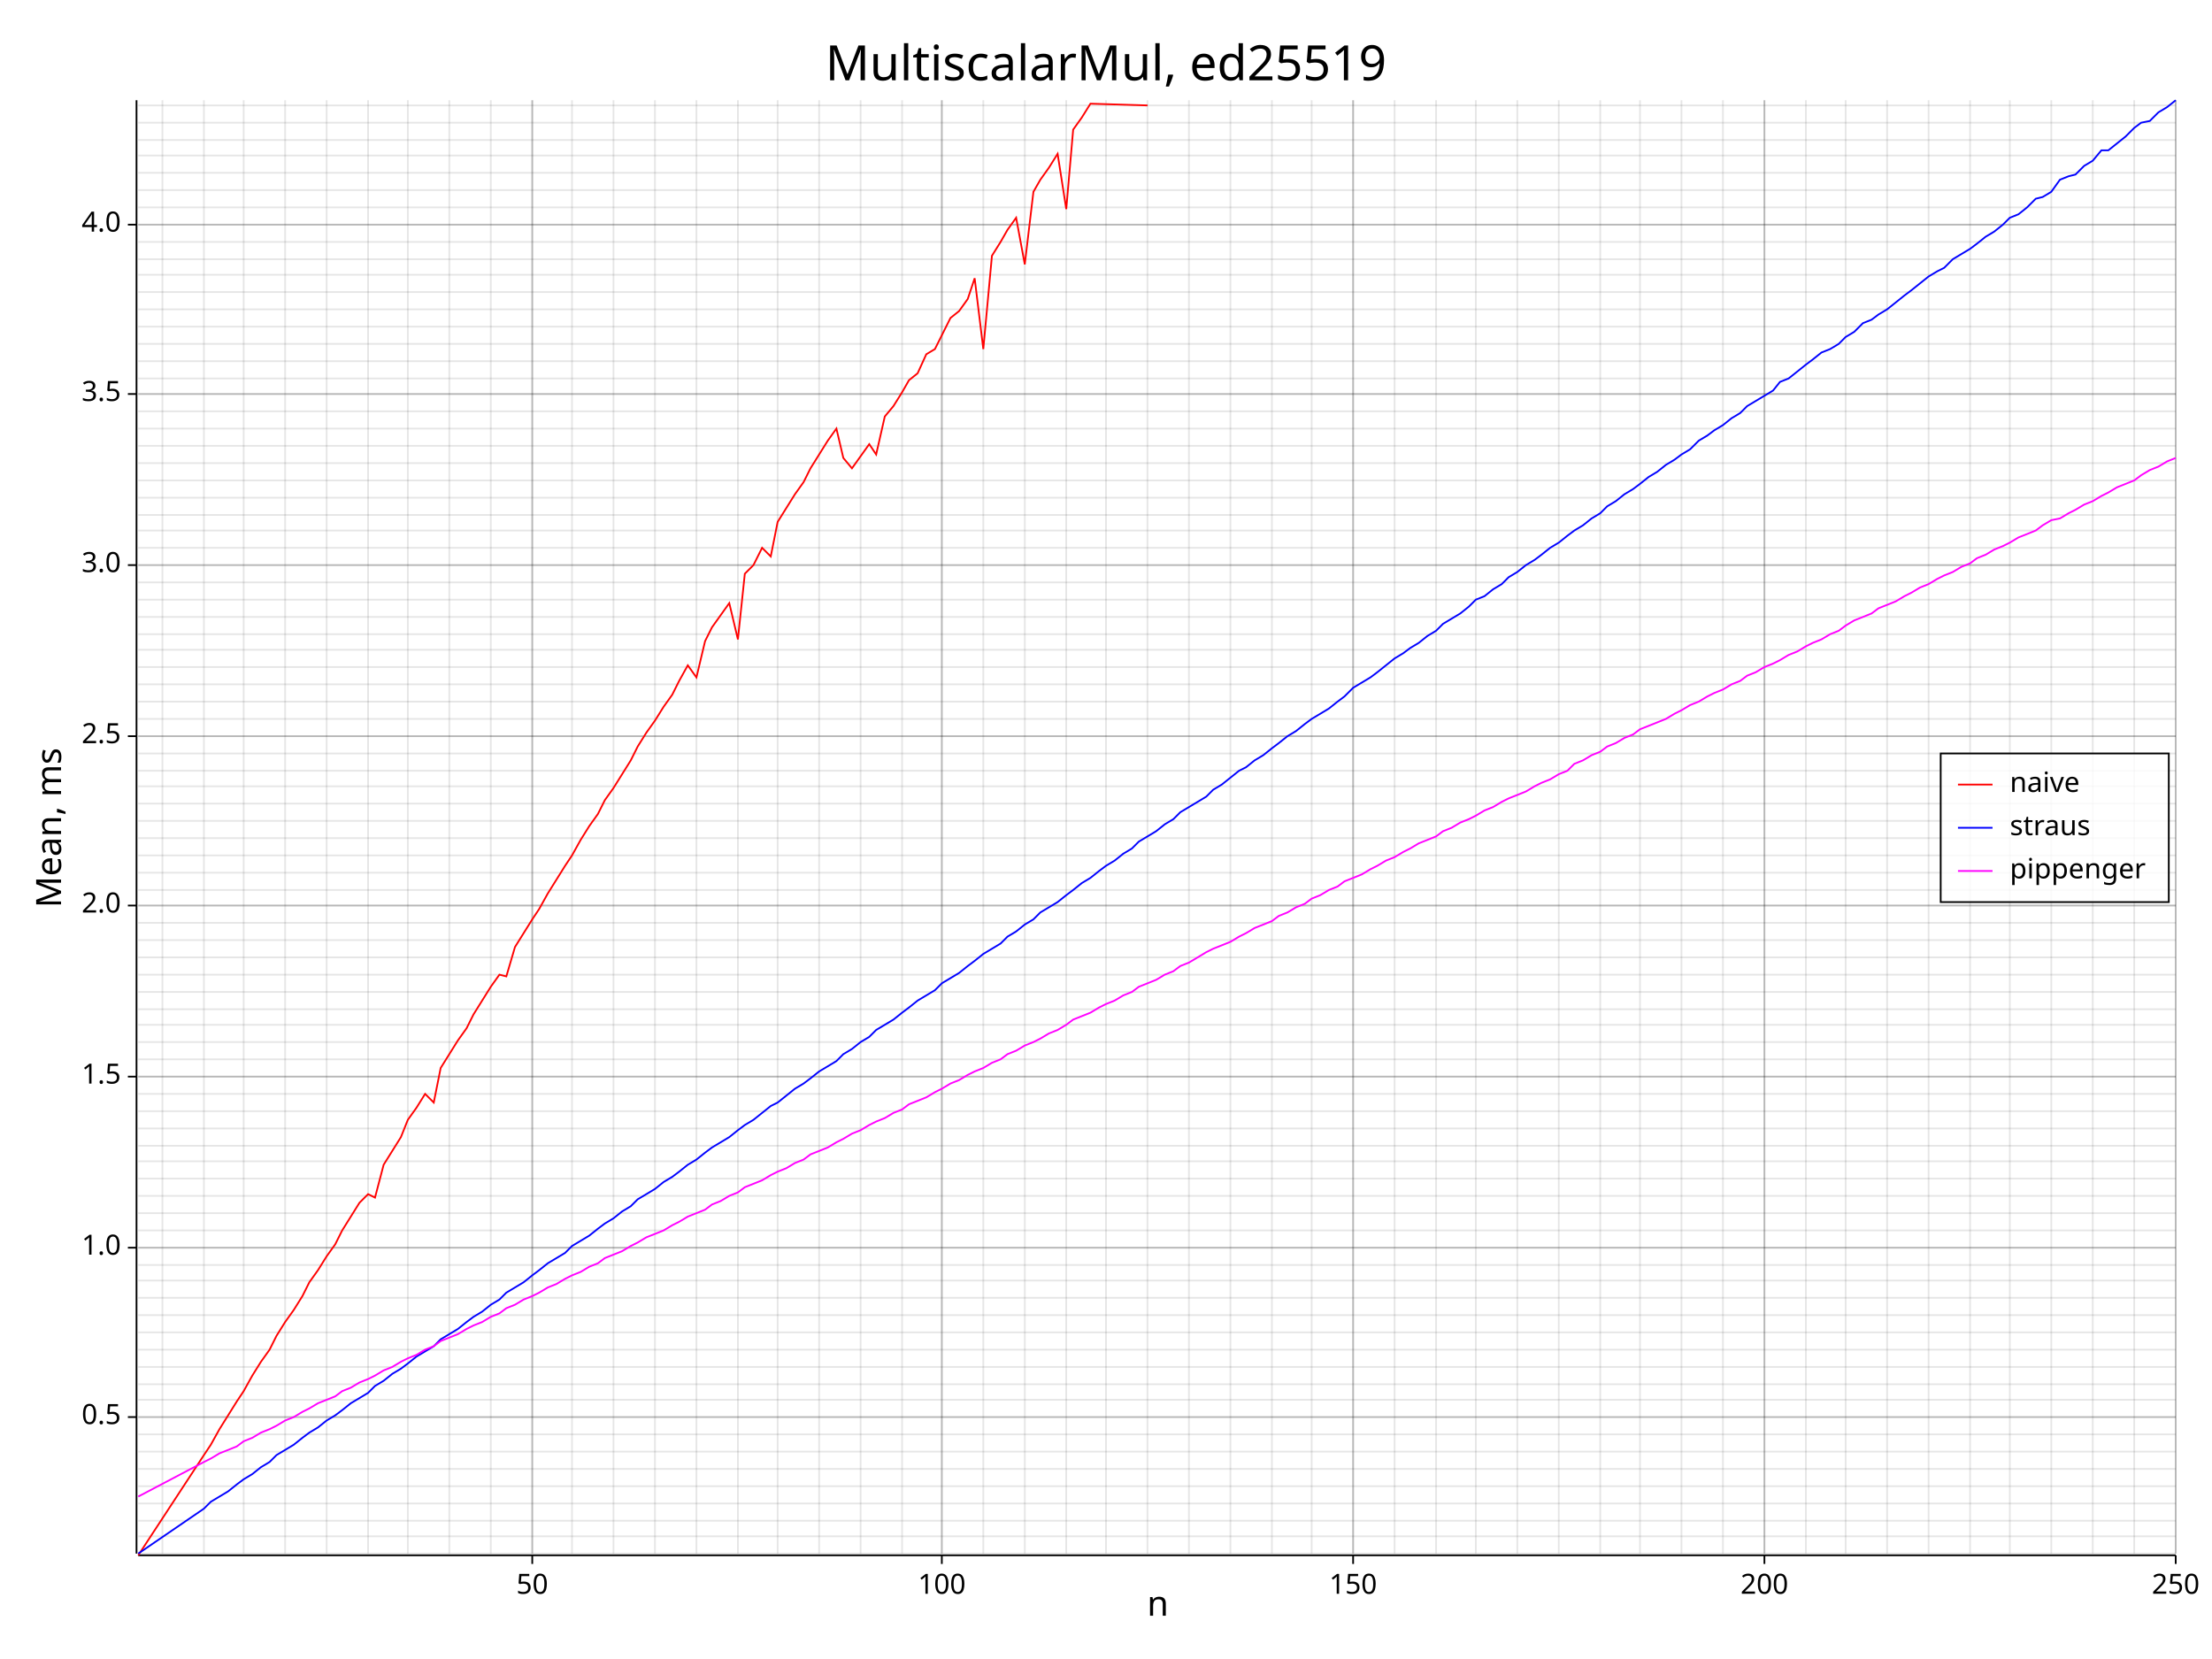
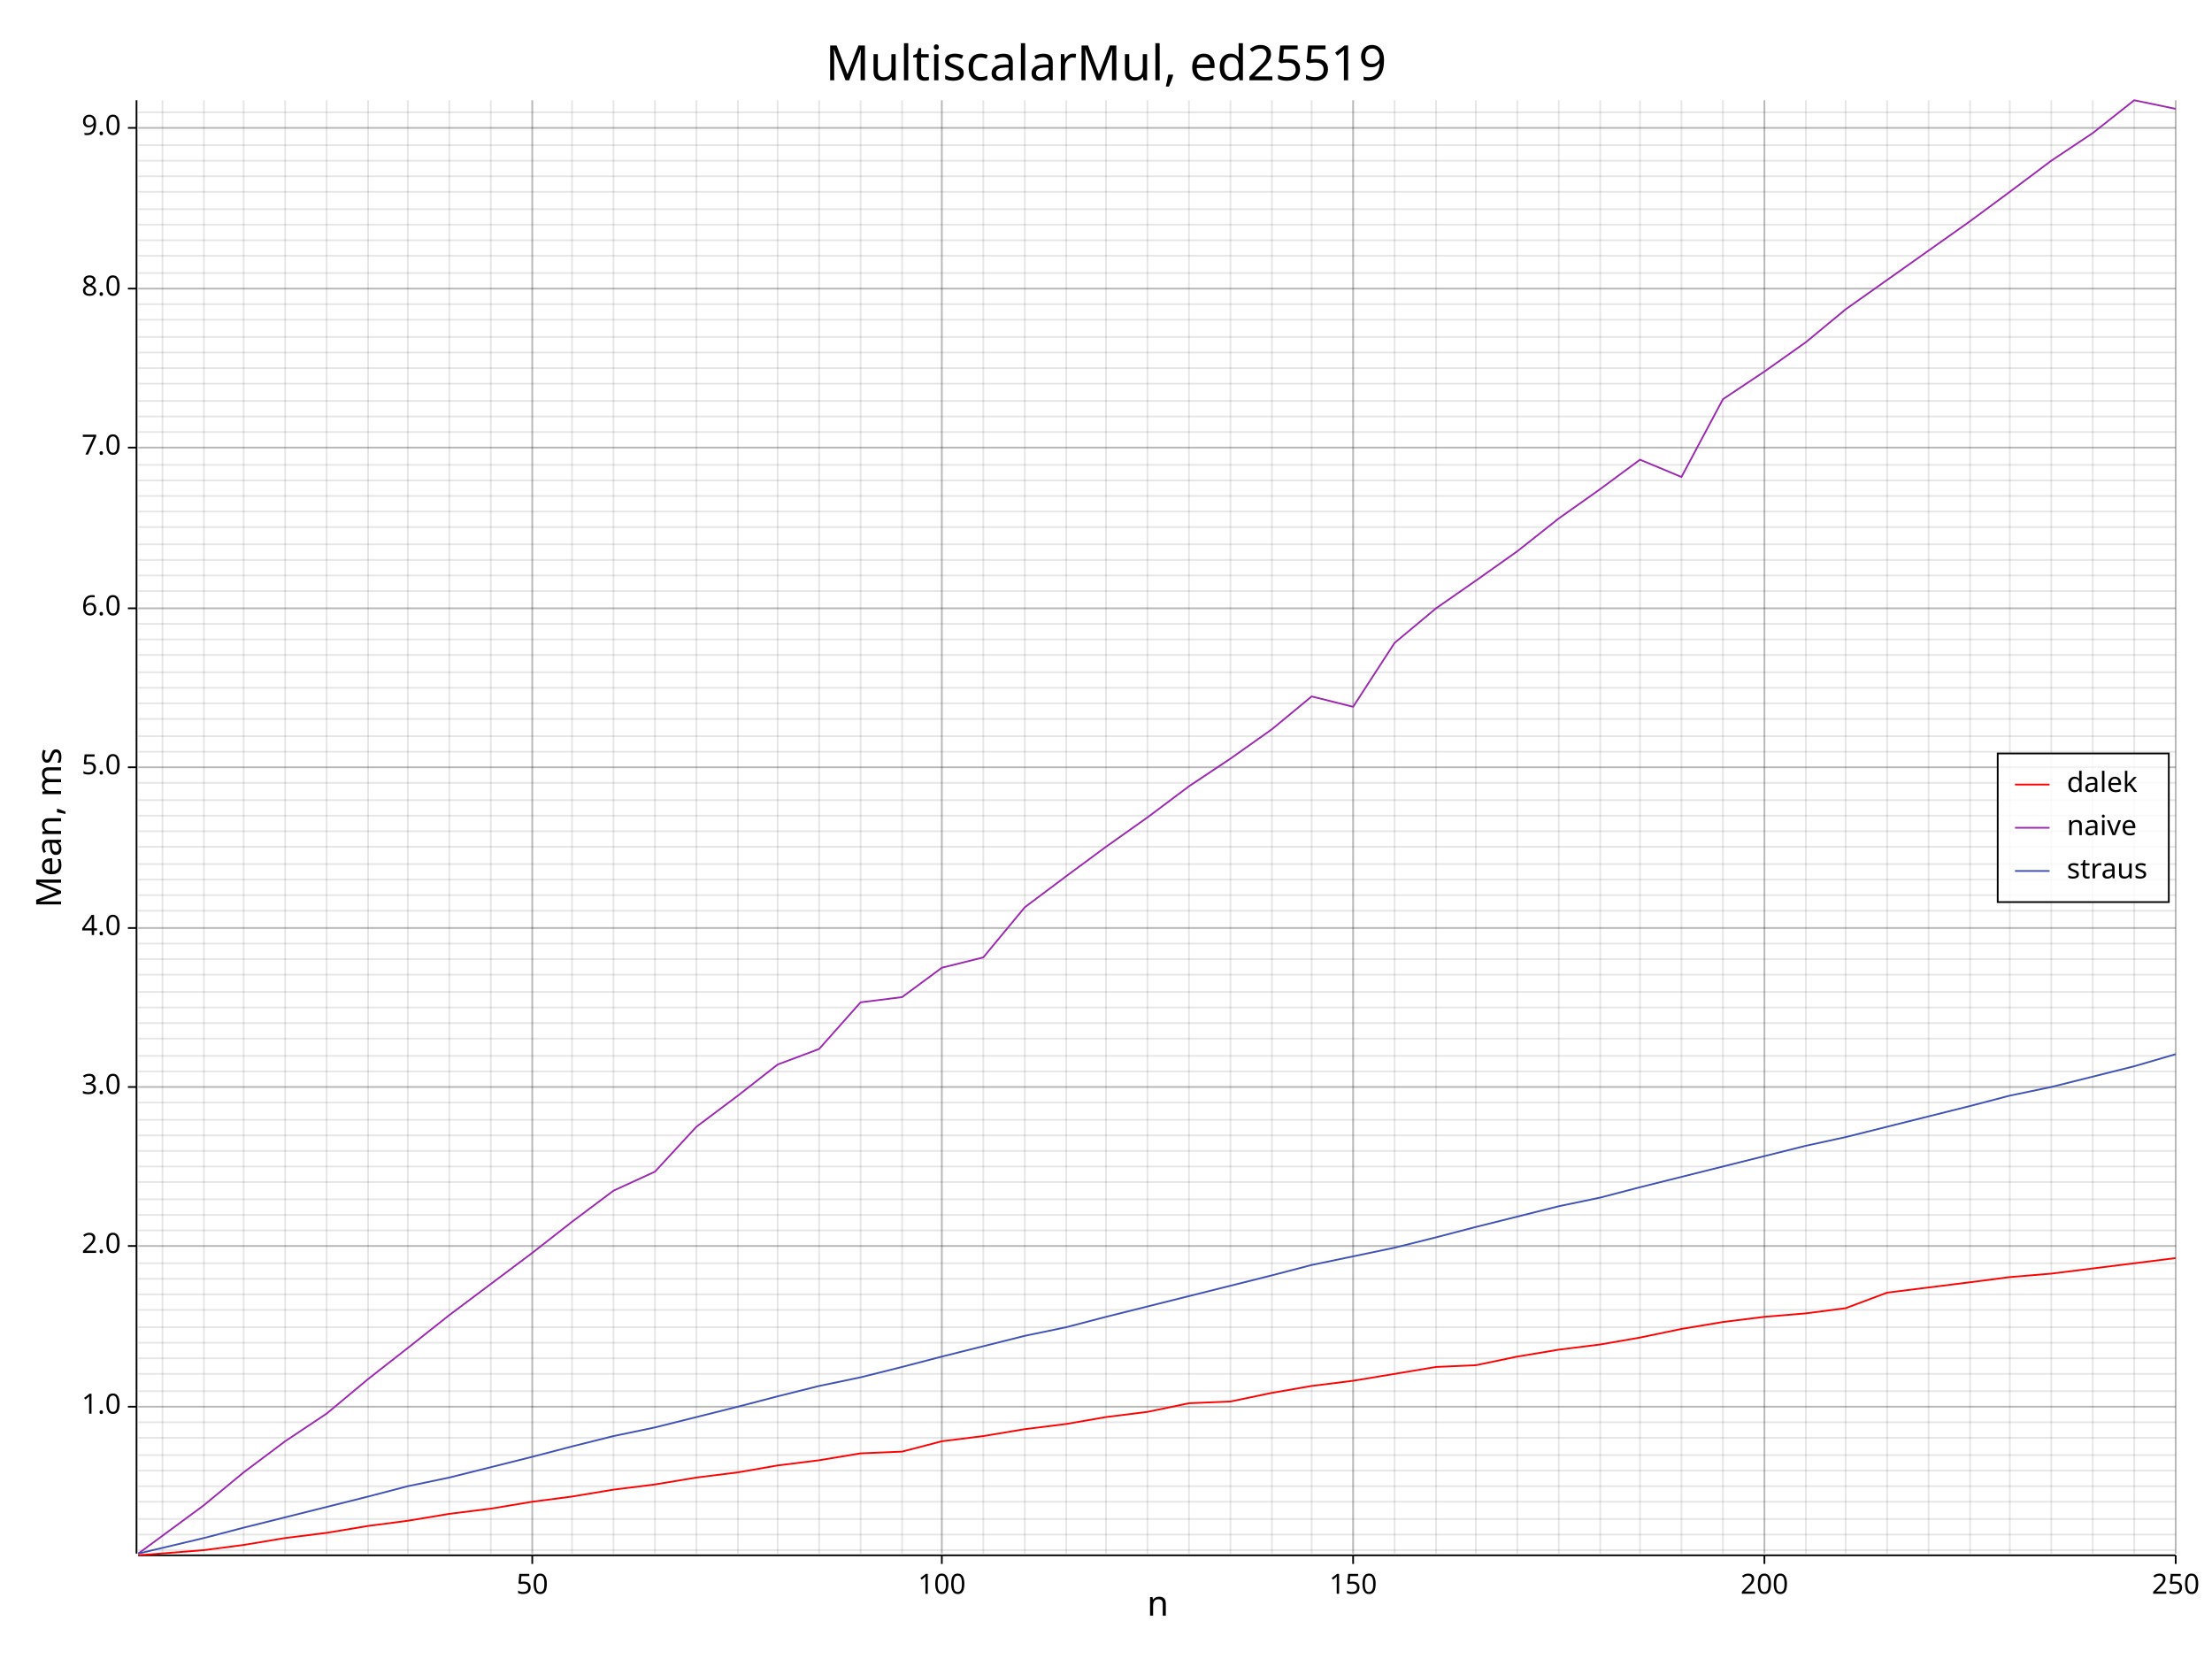
<svg xmlns="http://www.w3.org/2000/svg" viewBox="0 0 1280 960">
  <rect x="0" y="0" width="1280" height="960" opacity="1" fill="#FFFFFF" stroke="none" />
  <text x="640" y="25" dy="0.76em" text-anchor="middle" font-family="sans-serif" font-size="28.226" opacity="1" fill="#000000">
MultiscalarMul, ed25519
</text>
  <line opacity="0.1" stroke="#000000" stroke-width="1" x1="94" y1="899" x2="94" y2="58" />
  <line opacity="0.1" stroke="#000000" stroke-width="1" x1="118" y1="899" x2="118" y2="58" />
  <line opacity="0.1" stroke="#000000" stroke-width="1" x1="141" y1="899" x2="141" y2="58" />
  <line opacity="0.1" stroke="#000000" stroke-width="1" x1="165" y1="899" x2="165" y2="58" />
  <line opacity="0.1" stroke="#000000" stroke-width="1" x1="189" y1="899" x2="189" y2="58" />
  <line opacity="0.1" stroke="#000000" stroke-width="1" x1="213" y1="899" x2="213" y2="58" />
  <line opacity="0.1" stroke="#000000" stroke-width="1" x1="236" y1="899" x2="236" y2="58" />
  <line opacity="0.1" stroke="#000000" stroke-width="1" x1="260" y1="899" x2="260" y2="58" />
  <line opacity="0.1" stroke="#000000" stroke-width="1" x1="284" y1="899" x2="284" y2="58" />
  <line opacity="0.1" stroke="#000000" stroke-width="1" x1="308" y1="899" x2="308" y2="58" />
  <line opacity="0.1" stroke="#000000" stroke-width="1" x1="331" y1="899" x2="331" y2="58" />
  <line opacity="0.1" stroke="#000000" stroke-width="1" x1="355" y1="899" x2="355" y2="58" />
  <line opacity="0.1" stroke="#000000" stroke-width="1" x1="379" y1="899" x2="379" y2="58" />
  <line opacity="0.1" stroke="#000000" stroke-width="1" x1="403" y1="899" x2="403" y2="58" />
  <line opacity="0.1" stroke="#000000" stroke-width="1" x1="427" y1="899" x2="427" y2="58" />
  <line opacity="0.1" stroke="#000000" stroke-width="1" x1="450" y1="899" x2="450" y2="58" />
  <line opacity="0.1" stroke="#000000" stroke-width="1" x1="474" y1="899" x2="474" y2="58" />
  <line opacity="0.1" stroke="#000000" stroke-width="1" x1="498" y1="899" x2="498" y2="58" />
  <line opacity="0.1" stroke="#000000" stroke-width="1" x1="522" y1="899" x2="522" y2="58" />
  <line opacity="0.1" stroke="#000000" stroke-width="1" x1="545" y1="899" x2="545" y2="58" />
  <line opacity="0.1" stroke="#000000" stroke-width="1" x1="569" y1="899" x2="569" y2="58" />
  <line opacity="0.1" stroke="#000000" stroke-width="1" x1="593" y1="899" x2="593" y2="58" />
  <line opacity="0.1" stroke="#000000" stroke-width="1" x1="617" y1="899" x2="617" y2="58" />
  <line opacity="0.1" stroke="#000000" stroke-width="1" x1="640" y1="899" x2="640" y2="58" />
  <line opacity="0.1" stroke="#000000" stroke-width="1" x1="664" y1="899" x2="664" y2="58" />
  <line opacity="0.1" stroke="#000000" stroke-width="1" x1="688" y1="899" x2="688" y2="58" />
  <line opacity="0.1" stroke="#000000" stroke-width="1" x1="712" y1="899" x2="712" y2="58" />
  <line opacity="0.1" stroke="#000000" stroke-width="1" x1="736" y1="899" x2="736" y2="58" />
  <line opacity="0.1" stroke="#000000" stroke-width="1" x1="759" y1="899" x2="759" y2="58" />
  <line opacity="0.1" stroke="#000000" stroke-width="1" x1="783" y1="899" x2="783" y2="58" />
  <line opacity="0.1" stroke="#000000" stroke-width="1" x1="807" y1="899" x2="807" y2="58" />
  <line opacity="0.1" stroke="#000000" stroke-width="1" x1="831" y1="899" x2="831" y2="58" />
  <line opacity="0.1" stroke="#000000" stroke-width="1" x1="854" y1="899" x2="854" y2="58" />
  <line opacity="0.1" stroke="#000000" stroke-width="1" x1="878" y1="899" x2="878" y2="58" />
  <line opacity="0.1" stroke="#000000" stroke-width="1" x1="902" y1="899" x2="902" y2="58" />
  <line opacity="0.1" stroke="#000000" stroke-width="1" x1="926" y1="899" x2="926" y2="58" />
  <line opacity="0.1" stroke="#000000" stroke-width="1" x1="949" y1="899" x2="949" y2="58" />
  <line opacity="0.1" stroke="#000000" stroke-width="1" x1="973" y1="899" x2="973" y2="58" />
  <line opacity="0.1" stroke="#000000" stroke-width="1" x1="997" y1="899" x2="997" y2="58" />
  <line opacity="0.1" stroke="#000000" stroke-width="1" x1="1021" y1="899" x2="1021" y2="58" />
  <line opacity="0.1" stroke="#000000" stroke-width="1" x1="1045" y1="899" x2="1045" y2="58" />
  <line opacity="0.1" stroke="#000000" stroke-width="1" x1="1068" y1="899" x2="1068" y2="58" />
  <line opacity="0.1" stroke="#000000" stroke-width="1" x1="1092" y1="899" x2="1092" y2="58" />
  <line opacity="0.1" stroke="#000000" stroke-width="1" x1="1116" y1="899" x2="1116" y2="58" />
  <line opacity="0.1" stroke="#000000" stroke-width="1" x1="1140" y1="899" x2="1140" y2="58" />
  <line opacity="0.1" stroke="#000000" stroke-width="1" x1="1163" y1="899" x2="1163" y2="58" />
  <line opacity="0.1" stroke="#000000" stroke-width="1" x1="1187" y1="899" x2="1187" y2="58" />
  <line opacity="0.1" stroke="#000000" stroke-width="1" x1="1211" y1="899" x2="1211" y2="58" />
  <line opacity="0.1" stroke="#000000" stroke-width="1" x1="1235" y1="899" x2="1235" y2="58" />
  <line opacity="0.1" stroke="#000000" stroke-width="1" x1="1259" y1="899" x2="1259" y2="58" />
-   <line opacity="0.1" stroke="#000000" stroke-width="1" x1="80" y1="899" x2="1259" y2="899" />
-   <line opacity="0.1" stroke="#000000" stroke-width="1" x1="80" y1="889" x2="1259" y2="889" />
-   <line opacity="0.1" stroke="#000000" stroke-width="1" x1="80" y1="880" x2="1259" y2="880" />
-   <line opacity="0.1" stroke="#000000" stroke-width="1" x1="80" y1="870" x2="1259" y2="870" />
+   <line opacity="0.1" stroke="#000000" stroke-width="1" x1="80" y1="897" x2="1259" y2="897" />
+   <line opacity="0.1" stroke="#000000" stroke-width="1" x1="80" y1="888" x2="1259" y2="888" />
+   <line opacity="0.1" stroke="#000000" stroke-width="1" x1="80" y1="879" x2="1259" y2="879" />
+   <line opacity="0.1" stroke="#000000" stroke-width="1" x1="80" y1="869" x2="1259" y2="869" />
  <line opacity="0.1" stroke="#000000" stroke-width="1" x1="80" y1="860" x2="1259" y2="860" />
-   <line opacity="0.1" stroke="#000000" stroke-width="1" x1="80" y1="850" x2="1259" y2="850" />
-   <line opacity="0.1" stroke="#000000" stroke-width="1" x1="80" y1="840" x2="1259" y2="840" />
-   <line opacity="0.1" stroke="#000000" stroke-width="1" x1="80" y1="830" x2="1259" y2="830" />
-   <line opacity="0.1" stroke="#000000" stroke-width="1" x1="80" y1="820" x2="1259" y2="820" />
-   <line opacity="0.1" stroke="#000000" stroke-width="1" x1="80" y1="810" x2="1259" y2="810" />
-   <line opacity="0.1" stroke="#000000" stroke-width="1" x1="80" y1="801" x2="1259" y2="801" />
-   <line opacity="0.1" stroke="#000000" stroke-width="1" x1="80" y1="791" x2="1259" y2="791" />
-   <line opacity="0.1" stroke="#000000" stroke-width="1" x1="80" y1="781" x2="1259" y2="781" />
-   <line opacity="0.1" stroke="#000000" stroke-width="1" x1="80" y1="771" x2="1259" y2="771" />
-   <line opacity="0.1" stroke="#000000" stroke-width="1" x1="80" y1="761" x2="1259" y2="761" />
-   <line opacity="0.1" stroke="#000000" stroke-width="1" x1="80" y1="751" x2="1259" y2="751" />
-   <line opacity="0.1" stroke="#000000" stroke-width="1" x1="80" y1="741" x2="1259" y2="741" />
-   <line opacity="0.1" stroke="#000000" stroke-width="1" x1="80" y1="732" x2="1259" y2="732" />
-   <line opacity="0.1" stroke="#000000" stroke-width="1" x1="80" y1="722" x2="1259" y2="722" />
+   <line opacity="0.1" stroke="#000000" stroke-width="1" x1="80" y1="851" x2="1259" y2="851" />
+   <line opacity="0.1" stroke="#000000" stroke-width="1" x1="80" y1="842" x2="1259" y2="842" />
+   <line opacity="0.1" stroke="#000000" stroke-width="1" x1="80" y1="832" x2="1259" y2="832" />
+   <line opacity="0.1" stroke="#000000" stroke-width="1" x1="80" y1="823" x2="1259" y2="823" />
+   <line opacity="0.1" stroke="#000000" stroke-width="1" x1="80" y1="814" x2="1259" y2="814" />
+   <line opacity="0.1" stroke="#000000" stroke-width="1" x1="80" y1="805" x2="1259" y2="805" />
+   <line opacity="0.1" stroke="#000000" stroke-width="1" x1="80" y1="795" x2="1259" y2="795" />
+   <line opacity="0.1" stroke="#000000" stroke-width="1" x1="80" y1="786" x2="1259" y2="786" />
+   <line opacity="0.1" stroke="#000000" stroke-width="1" x1="80" y1="777" x2="1259" y2="777" />
+   <line opacity="0.1" stroke="#000000" stroke-width="1" x1="80" y1="768" x2="1259" y2="768" />
+   <line opacity="0.1" stroke="#000000" stroke-width="1" x1="80" y1="758" x2="1259" y2="758" />
+   <line opacity="0.1" stroke="#000000" stroke-width="1" x1="80" y1="749" x2="1259" y2="749" />
+   <line opacity="0.1" stroke="#000000" stroke-width="1" x1="80" y1="740" x2="1259" y2="740" />
+   <line opacity="0.1" stroke="#000000" stroke-width="1" x1="80" y1="731" x2="1259" y2="731" />
+   <line opacity="0.1" stroke="#000000" stroke-width="1" x1="80" y1="721" x2="1259" y2="721" />
  <line opacity="0.1" stroke="#000000" stroke-width="1" x1="80" y1="712" x2="1259" y2="712" />
-   <line opacity="0.1" stroke="#000000" stroke-width="1" x1="80" y1="702" x2="1259" y2="702" />
-   <line opacity="0.1" stroke="#000000" stroke-width="1" x1="80" y1="692" x2="1259" y2="692" />
-   <line opacity="0.1" stroke="#000000" stroke-width="1" x1="80" y1="682" x2="1259" y2="682" />
-   <line opacity="0.1" stroke="#000000" stroke-width="1" x1="80" y1="672" x2="1259" y2="672" />
-   <line opacity="0.1" stroke="#000000" stroke-width="1" x1="80" y1="663" x2="1259" y2="663" />
-   <line opacity="0.1" stroke="#000000" stroke-width="1" x1="80" y1="653" x2="1259" y2="653" />
-   <line opacity="0.1" stroke="#000000" stroke-width="1" x1="80" y1="643" x2="1259" y2="643" />
-   <line opacity="0.1" stroke="#000000" stroke-width="1" x1="80" y1="633" x2="1259" y2="633" />
-   <line opacity="0.1" stroke="#000000" stroke-width="1" x1="80" y1="623" x2="1259" y2="623" />
-   <line opacity="0.1" stroke="#000000" stroke-width="1" x1="80" y1="613" x2="1259" y2="613" />
-   <line opacity="0.1" stroke="#000000" stroke-width="1" x1="80" y1="603" x2="1259" y2="603" />
-   <line opacity="0.1" stroke="#000000" stroke-width="1" x1="80" y1="593" x2="1259" y2="593" />
-   <line opacity="0.1" stroke="#000000" stroke-width="1" x1="80" y1="584" x2="1259" y2="584" />
+   <line opacity="0.1" stroke="#000000" stroke-width="1" x1="80" y1="703" x2="1259" y2="703" />
+   <line opacity="0.1" stroke="#000000" stroke-width="1" x1="80" y1="694" x2="1259" y2="694" />
+   <line opacity="0.1" stroke="#000000" stroke-width="1" x1="80" y1="684" x2="1259" y2="684" />
+   <line opacity="0.1" stroke="#000000" stroke-width="1" x1="80" y1="675" x2="1259" y2="675" />
+   <line opacity="0.1" stroke="#000000" stroke-width="1" x1="80" y1="666" x2="1259" y2="666" />
+   <line opacity="0.1" stroke="#000000" stroke-width="1" x1="80" y1="657" x2="1259" y2="657" />
+   <line opacity="0.1" stroke="#000000" stroke-width="1" x1="80" y1="648" x2="1259" y2="648" />
+   <line opacity="0.1" stroke="#000000" stroke-width="1" x1="80" y1="638" x2="1259" y2="638" />
+   <line opacity="0.1" stroke="#000000" stroke-width="1" x1="80" y1="629" x2="1259" y2="629" />
+   <line opacity="0.1" stroke="#000000" stroke-width="1" x1="80" y1="620" x2="1259" y2="620" />
+   <line opacity="0.1" stroke="#000000" stroke-width="1" x1="80" y1="611" x2="1259" y2="611" />
+   <line opacity="0.1" stroke="#000000" stroke-width="1" x1="80" y1="601" x2="1259" y2="601" />
+   <line opacity="0.1" stroke="#000000" stroke-width="1" x1="80" y1="592" x2="1259" y2="592" />
+   <line opacity="0.1" stroke="#000000" stroke-width="1" x1="80" y1="583" x2="1259" y2="583" />
  <line opacity="0.1" stroke="#000000" stroke-width="1" x1="80" y1="574" x2="1259" y2="574" />
  <line opacity="0.1" stroke="#000000" stroke-width="1" x1="80" y1="564" x2="1259" y2="564" />
-   <line opacity="0.1" stroke="#000000" stroke-width="1" x1="80" y1="554" x2="1259" y2="554" />
-   <line opacity="0.1" stroke="#000000" stroke-width="1" x1="80" y1="544" x2="1259" y2="544" />
-   <line opacity="0.1" stroke="#000000" stroke-width="1" x1="80" y1="534" x2="1259" y2="534" />
-   <line opacity="0.1" stroke="#000000" stroke-width="1" x1="80" y1="524" x2="1259" y2="524" />
-   <line opacity="0.1" stroke="#000000" stroke-width="1" x1="80" y1="515" x2="1259" y2="515" />
-   <line opacity="0.1" stroke="#000000" stroke-width="1" x1="80" y1="505" x2="1259" y2="505" />
-   <line opacity="0.1" stroke="#000000" stroke-width="1" x1="80" y1="495" x2="1259" y2="495" />
-   <line opacity="0.1" stroke="#000000" stroke-width="1" x1="80" y1="485" x2="1259" y2="485" />
-   <line opacity="0.1" stroke="#000000" stroke-width="1" x1="80" y1="475" x2="1259" y2="475" />
-   <line opacity="0.1" stroke="#000000" stroke-width="1" x1="80" y1="465" x2="1259" y2="465" />
-   <line opacity="0.1" stroke="#000000" stroke-width="1" x1="80" y1="455" x2="1259" y2="455" />
-   <line opacity="0.1" stroke="#000000" stroke-width="1" x1="80" y1="446" x2="1259" y2="446" />
-   <line opacity="0.1" stroke="#000000" stroke-width="1" x1="80" y1="436" x2="1259" y2="436" />
+   <line opacity="0.1" stroke="#000000" stroke-width="1" x1="80" y1="555" x2="1259" y2="555" />
+   <line opacity="0.1" stroke="#000000" stroke-width="1" x1="80" y1="546" x2="1259" y2="546" />
+   <line opacity="0.1" stroke="#000000" stroke-width="1" x1="80" y1="537" x2="1259" y2="537" />
+   <line opacity="0.1" stroke="#000000" stroke-width="1" x1="80" y1="527" x2="1259" y2="527" />
+   <line opacity="0.1" stroke="#000000" stroke-width="1" x1="80" y1="518" x2="1259" y2="518" />
+   <line opacity="0.1" stroke="#000000" stroke-width="1" x1="80" y1="509" x2="1259" y2="509" />
+   <line opacity="0.1" stroke="#000000" stroke-width="1" x1="80" y1="500" x2="1259" y2="500" />
+   <line opacity="0.1" stroke="#000000" stroke-width="1" x1="80" y1="490" x2="1259" y2="490" />
+   <line opacity="0.1" stroke="#000000" stroke-width="1" x1="80" y1="481" x2="1259" y2="481" />
+   <line opacity="0.1" stroke="#000000" stroke-width="1" x1="80" y1="472" x2="1259" y2="472" />
+   <line opacity="0.1" stroke="#000000" stroke-width="1" x1="80" y1="463" x2="1259" y2="463" />
+   <line opacity="0.1" stroke="#000000" stroke-width="1" x1="80" y1="453" x2="1259" y2="453" />
+   <line opacity="0.1" stroke="#000000" stroke-width="1" x1="80" y1="444" x2="1259" y2="444" />
+   <line opacity="0.1" stroke="#000000" stroke-width="1" x1="80" y1="435" x2="1259" y2="435" />
  <line opacity="0.1" stroke="#000000" stroke-width="1" x1="80" y1="426" x2="1259" y2="426" />
  <line opacity="0.1" stroke="#000000" stroke-width="1" x1="80" y1="416" x2="1259" y2="416" />
-   <line opacity="0.1" stroke="#000000" stroke-width="1" x1="80" y1="406" x2="1259" y2="406" />
-   <line opacity="0.1" stroke="#000000" stroke-width="1" x1="80" y1="396" x2="1259" y2="396" />
-   <line opacity="0.1" stroke="#000000" stroke-width="1" x1="80" y1="386" x2="1259" y2="386" />
-   <line opacity="0.1" stroke="#000000" stroke-width="1" x1="80" y1="376" x2="1259" y2="376" />
-   <line opacity="0.1" stroke="#000000" stroke-width="1" x1="80" y1="367" x2="1259" y2="367" />
-   <line opacity="0.1" stroke="#000000" stroke-width="1" x1="80" y1="357" x2="1259" y2="357" />
-   <line opacity="0.1" stroke="#000000" stroke-width="1" x1="80" y1="347" x2="1259" y2="347" />
-   <line opacity="0.1" stroke="#000000" stroke-width="1" x1="80" y1="337" x2="1259" y2="337" />
-   <line opacity="0.1" stroke="#000000" stroke-width="1" x1="80" y1="327" x2="1259" y2="327" />
-   <line opacity="0.1" stroke="#000000" stroke-width="1" x1="80" y1="317" x2="1259" y2="317" />
-   <line opacity="0.1" stroke="#000000" stroke-width="1" x1="80" y1="307" x2="1259" y2="307" />
-   <line opacity="0.1" stroke="#000000" stroke-width="1" x1="80" y1="298" x2="1259" y2="298" />
-   <line opacity="0.1" stroke="#000000" stroke-width="1" x1="80" y1="288" x2="1259" y2="288" />
+   <line opacity="0.1" stroke="#000000" stroke-width="1" x1="80" y1="407" x2="1259" y2="407" />
+   <line opacity="0.1" stroke="#000000" stroke-width="1" x1="80" y1="398" x2="1259" y2="398" />
+   <line opacity="0.1" stroke="#000000" stroke-width="1" x1="80" y1="389" x2="1259" y2="389" />
+   <line opacity="0.1" stroke="#000000" stroke-width="1" x1="80" y1="379" x2="1259" y2="379" />
+   <line opacity="0.1" stroke="#000000" stroke-width="1" x1="80" y1="370" x2="1259" y2="370" />
+   <line opacity="0.1" stroke="#000000" stroke-width="1" x1="80" y1="361" x2="1259" y2="361" />
+   <line opacity="0.1" stroke="#000000" stroke-width="1" x1="80" y1="352" x2="1259" y2="352" />
+   <line opacity="0.1" stroke="#000000" stroke-width="1" x1="80" y1="342" x2="1259" y2="342" />
+   <line opacity="0.1" stroke="#000000" stroke-width="1" x1="80" y1="333" x2="1259" y2="333" />
+   <line opacity="0.1" stroke="#000000" stroke-width="1" x1="80" y1="324" x2="1259" y2="324" />
+   <line opacity="0.1" stroke="#000000" stroke-width="1" x1="80" y1="315" x2="1259" y2="315" />
+   <line opacity="0.1" stroke="#000000" stroke-width="1" x1="80" y1="305" x2="1259" y2="305" />
+   <line opacity="0.1" stroke="#000000" stroke-width="1" x1="80" y1="296" x2="1259" y2="296" />
+   <line opacity="0.1" stroke="#000000" stroke-width="1" x1="80" y1="287" x2="1259" y2="287" />
  <line opacity="0.1" stroke="#000000" stroke-width="1" x1="80" y1="278" x2="1259" y2="278" />
-   <line opacity="0.1" stroke="#000000" stroke-width="1" x1="80" y1="268" x2="1259" y2="268" />
-   <line opacity="0.1" stroke="#000000" stroke-width="1" x1="80" y1="258" x2="1259" y2="258" />
-   <line opacity="0.1" stroke="#000000" stroke-width="1" x1="80" y1="248" x2="1259" y2="248" />
-   <line opacity="0.1" stroke="#000000" stroke-width="1" x1="80" y1="238" x2="1259" y2="238" />
-   <line opacity="0.1" stroke="#000000" stroke-width="1" x1="80" y1="228" x2="1259" y2="228" />
-   <line opacity="0.1" stroke="#000000" stroke-width="1" x1="80" y1="219" x2="1259" y2="219" />
-   <line opacity="0.1" stroke="#000000" stroke-width="1" x1="80" y1="209" x2="1259" y2="209" />
-   <line opacity="0.1" stroke="#000000" stroke-width="1" x1="80" y1="199" x2="1259" y2="199" />
-   <line opacity="0.1" stroke="#000000" stroke-width="1" x1="80" y1="189" x2="1259" y2="189" />
-   <line opacity="0.1" stroke="#000000" stroke-width="1" x1="80" y1="179" x2="1259" y2="179" />
-   <line opacity="0.1" stroke="#000000" stroke-width="1" x1="80" y1="169" x2="1259" y2="169" />
-   <line opacity="0.1" stroke="#000000" stroke-width="1" x1="80" y1="159" x2="1259" y2="159" />
-   <line opacity="0.1" stroke="#000000" stroke-width="1" x1="80" y1="150" x2="1259" y2="150" />
-   <line opacity="0.1" stroke="#000000" stroke-width="1" x1="80" y1="140" x2="1259" y2="140" />
+   <line opacity="0.1" stroke="#000000" stroke-width="1" x1="80" y1="269" x2="1259" y2="269" />
+   <line opacity="0.1" stroke="#000000" stroke-width="1" x1="80" y1="259" x2="1259" y2="259" />
+   <line opacity="0.1" stroke="#000000" stroke-width="1" x1="80" y1="250" x2="1259" y2="250" />
+   <line opacity="0.1" stroke="#000000" stroke-width="1" x1="80" y1="241" x2="1259" y2="241" />
+   <line opacity="0.1" stroke="#000000" stroke-width="1" x1="80" y1="232" x2="1259" y2="232" />
+   <line opacity="0.1" stroke="#000000" stroke-width="1" x1="80" y1="222" x2="1259" y2="222" />
+   <line opacity="0.1" stroke="#000000" stroke-width="1" x1="80" y1="213" x2="1259" y2="213" />
+   <line opacity="0.1" stroke="#000000" stroke-width="1" x1="80" y1="204" x2="1259" y2="204" />
+   <line opacity="0.1" stroke="#000000" stroke-width="1" x1="80" y1="195" x2="1259" y2="195" />
+   <line opacity="0.1" stroke="#000000" stroke-width="1" x1="80" y1="185" x2="1259" y2="185" />
+   <line opacity="0.1" stroke="#000000" stroke-width="1" x1="80" y1="176" x2="1259" y2="176" />
+   <line opacity="0.1" stroke="#000000" stroke-width="1" x1="80" y1="167" x2="1259" y2="167" />
+   <line opacity="0.1" stroke="#000000" stroke-width="1" x1="80" y1="158" x2="1259" y2="158" />
+   <line opacity="0.1" stroke="#000000" stroke-width="1" x1="80" y1="148" x2="1259" y2="148" />
+   <line opacity="0.1" stroke="#000000" stroke-width="1" x1="80" y1="139" x2="1259" y2="139" />
  <line opacity="0.1" stroke="#000000" stroke-width="1" x1="80" y1="130" x2="1259" y2="130" />
-   <line opacity="0.1" stroke="#000000" stroke-width="1" x1="80" y1="120" x2="1259" y2="120" />
-   <line opacity="0.1" stroke="#000000" stroke-width="1" x1="80" y1="110" x2="1259" y2="110" />
-   <line opacity="0.1" stroke="#000000" stroke-width="1" x1="80" y1="100" x2="1259" y2="100" />
-   <line opacity="0.1" stroke="#000000" stroke-width="1" x1="80" y1="90" x2="1259" y2="90" />
-   <line opacity="0.1" stroke="#000000" stroke-width="1" x1="80" y1="81" x2="1259" y2="81" />
-   <line opacity="0.1" stroke="#000000" stroke-width="1" x1="80" y1="71" x2="1259" y2="71" />
-   <line opacity="0.1" stroke="#000000" stroke-width="1" x1="80" y1="61" x2="1259" y2="61" />
+   <line opacity="0.1" stroke="#000000" stroke-width="1" x1="80" y1="121" x2="1259" y2="121" />
+   <line opacity="0.1" stroke="#000000" stroke-width="1" x1="80" y1="111" x2="1259" y2="111" />
+   <line opacity="0.1" stroke="#000000" stroke-width="1" x1="80" y1="102" x2="1259" y2="102" />
+   <line opacity="0.1" stroke="#000000" stroke-width="1" x1="80" y1="93" x2="1259" y2="93" />
+   <line opacity="0.1" stroke="#000000" stroke-width="1" x1="80" y1="84" x2="1259" y2="84" />
+   <line opacity="0.1" stroke="#000000" stroke-width="1" x1="80" y1="74" x2="1259" y2="74" />
+   <line opacity="0.1" stroke="#000000" stroke-width="1" x1="80" y1="65" x2="1259" y2="65" />
  <text x="20" y="479" dy="0.76em" text-anchor="middle" font-family="sans-serif" font-size="20.161" opacity="1" fill="#000000" transform="rotate(270, 20, 479)">
Mean, ms
</text>
  <text x="670" y="940" dy="-0.5ex" text-anchor="middle" font-family="sans-serif" font-size="20.161" opacity="1" fill="#000000">
n
</text>
  <line opacity="0.2" stroke="#000000" stroke-width="1" x1="308" y1="899" x2="308" y2="58" />
  <line opacity="0.2" stroke="#000000" stroke-width="1" x1="545" y1="899" x2="545" y2="58" />
  <line opacity="0.2" stroke="#000000" stroke-width="1" x1="783" y1="899" x2="783" y2="58" />
  <line opacity="0.2" stroke="#000000" stroke-width="1" x1="1021" y1="899" x2="1021" y2="58" />
  <line opacity="0.2" stroke="#000000" stroke-width="1" x1="1259" y1="899" x2="1259" y2="58" />
-   <line opacity="0.2" stroke="#000000" stroke-width="1" x1="80" y1="820" x2="1259" y2="820" />
-   <line opacity="0.2" stroke="#000000" stroke-width="1" x1="80" y1="722" x2="1259" y2="722" />
-   <line opacity="0.2" stroke="#000000" stroke-width="1" x1="80" y1="623" x2="1259" y2="623" />
-   <line opacity="0.2" stroke="#000000" stroke-width="1" x1="80" y1="524" x2="1259" y2="524" />
-   <line opacity="0.2" stroke="#000000" stroke-width="1" x1="80" y1="426" x2="1259" y2="426" />
-   <line opacity="0.2" stroke="#000000" stroke-width="1" x1="80" y1="327" x2="1259" y2="327" />
-   <line opacity="0.2" stroke="#000000" stroke-width="1" x1="80" y1="228" x2="1259" y2="228" />
-   <line opacity="0.2" stroke="#000000" stroke-width="1" x1="80" y1="130" x2="1259" y2="130" />
+   <line opacity="0.2" stroke="#000000" stroke-width="1" x1="80" y1="814" x2="1259" y2="814" />
+   <line opacity="0.2" stroke="#000000" stroke-width="1" x1="80" y1="721" x2="1259" y2="721" />
+   <line opacity="0.2" stroke="#000000" stroke-width="1" x1="80" y1="629" x2="1259" y2="629" />
+   <line opacity="0.2" stroke="#000000" stroke-width="1" x1="80" y1="537" x2="1259" y2="537" />
+   <line opacity="0.2" stroke="#000000" stroke-width="1" x1="80" y1="444" x2="1259" y2="444" />
+   <line opacity="0.2" stroke="#000000" stroke-width="1" x1="80" y1="352" x2="1259" y2="352" />
+   <line opacity="0.2" stroke="#000000" stroke-width="1" x1="80" y1="259" x2="1259" y2="259" />
+   <line opacity="0.2" stroke="#000000" stroke-width="1" x1="80" y1="167" x2="1259" y2="167" />
+   <line opacity="0.2" stroke="#000000" stroke-width="1" x1="80" y1="74" x2="1259" y2="74" />
  <polyline fill="none" opacity="1" stroke="#000000" stroke-width="1" points="79,58 79,899 " />
-   <text x="70" y="820" dy="0.5ex" text-anchor="end" font-family="sans-serif" font-size="16.129" opacity="1" fill="#000000">
- 0.5
- </text>
-   <polyline fill="none" opacity="1" stroke="#000000" stroke-width="1" points="74,820 79,820 " />
-   <text x="70" y="722" dy="0.5ex" text-anchor="end" font-family="sans-serif" font-size="16.129" opacity="1" fill="#000000">
+   <text x="70" y="814" dy="0.5ex" text-anchor="end" font-family="sans-serif" font-size="16.129" opacity="1" fill="#000000">
1.0
</text>
-   <polyline fill="none" opacity="1" stroke="#000000" stroke-width="1" points="74,722 79,722 " />
-   <text x="70" y="623" dy="0.5ex" text-anchor="end" font-family="sans-serif" font-size="16.129" opacity="1" fill="#000000">
- 1.5
- </text>
-   <polyline fill="none" opacity="1" stroke="#000000" stroke-width="1" points="74,623 79,623 " />
-   <text x="70" y="524" dy="0.5ex" text-anchor="end" font-family="sans-serif" font-size="16.129" opacity="1" fill="#000000">
+   <polyline fill="none" opacity="1" stroke="#000000" stroke-width="1" points="74,814 79,814 " />
+   <text x="70" y="721" dy="0.5ex" text-anchor="end" font-family="sans-serif" font-size="16.129" opacity="1" fill="#000000">
2.0
</text>
-   <polyline fill="none" opacity="1" stroke="#000000" stroke-width="1" points="74,524 79,524 " />
-   <text x="70" y="426" dy="0.5ex" text-anchor="end" font-family="sans-serif" font-size="16.129" opacity="1" fill="#000000">
- 2.5
- </text>
-   <polyline fill="none" opacity="1" stroke="#000000" stroke-width="1" points="74,426 79,426 " />
-   <text x="70" y="327" dy="0.5ex" text-anchor="end" font-family="sans-serif" font-size="16.129" opacity="1" fill="#000000">
+   <polyline fill="none" opacity="1" stroke="#000000" stroke-width="1" points="74,721 79,721 " />
+   <text x="70" y="629" dy="0.5ex" text-anchor="end" font-family="sans-serif" font-size="16.129" opacity="1" fill="#000000">
3.0
</text>
-   <polyline fill="none" opacity="1" stroke="#000000" stroke-width="1" points="74,327 79,327 " />
-   <text x="70" y="228" dy="0.5ex" text-anchor="end" font-family="sans-serif" font-size="16.129" opacity="1" fill="#000000">
- 3.5
- </text>
-   <polyline fill="none" opacity="1" stroke="#000000" stroke-width="1" points="74,228 79,228 " />
-   <text x="70" y="130" dy="0.5ex" text-anchor="end" font-family="sans-serif" font-size="16.129" opacity="1" fill="#000000">
+   <polyline fill="none" opacity="1" stroke="#000000" stroke-width="1" points="74,629 79,629 " />
+   <text x="70" y="537" dy="0.5ex" text-anchor="end" font-family="sans-serif" font-size="16.129" opacity="1" fill="#000000">
4.0
</text>
-   <polyline fill="none" opacity="1" stroke="#000000" stroke-width="1" points="74,130 79,130 " />
+   <polyline fill="none" opacity="1" stroke="#000000" stroke-width="1" points="74,537 79,537 " />
+   <text x="70" y="444" dy="0.5ex" text-anchor="end" font-family="sans-serif" font-size="16.129" opacity="1" fill="#000000">
+ 5.0
+ </text>
+   <polyline fill="none" opacity="1" stroke="#000000" stroke-width="1" points="74,444 79,444 " />
+   <text x="70" y="352" dy="0.5ex" text-anchor="end" font-family="sans-serif" font-size="16.129" opacity="1" fill="#000000">
+ 6.0
+ </text>
+   <polyline fill="none" opacity="1" stroke="#000000" stroke-width="1" points="74,352 79,352 " />
+   <text x="70" y="259" dy="0.5ex" text-anchor="end" font-family="sans-serif" font-size="16.129" opacity="1" fill="#000000">
+ 7.0
+ </text>
+   <polyline fill="none" opacity="1" stroke="#000000" stroke-width="1" points="74,259 79,259 " />
+   <text x="70" y="167" dy="0.5ex" text-anchor="end" font-family="sans-serif" font-size="16.129" opacity="1" fill="#000000">
+ 8.0
+ </text>
+   <polyline fill="none" opacity="1" stroke="#000000" stroke-width="1" points="74,167 79,167 " />
+   <text x="70" y="74" dy="0.5ex" text-anchor="end" font-family="sans-serif" font-size="16.129" opacity="1" fill="#000000">
+ 9.0
+ </text>
+   <polyline fill="none" opacity="1" stroke="#000000" stroke-width="1" points="74,74 79,74 " />
  <polyline fill="none" opacity="1" stroke="#000000" stroke-width="1" points="80,900 1259,900 " />
  <text x="308" y="910" dy="0.76em" text-anchor="middle" font-family="sans-serif" font-size="16.129" opacity="1" fill="#000000">
50
</text>
  <polyline fill="none" opacity="1" stroke="#000000" stroke-width="1" points="308,900 308,905 " />
  <text x="545" y="910" dy="0.76em" text-anchor="middle" font-family="sans-serif" font-size="16.129" opacity="1" fill="#000000">
100
</text>
  <polyline fill="none" opacity="1" stroke="#000000" stroke-width="1" points="545,900 545,905 " />
  <text x="783" y="910" dy="0.76em" text-anchor="middle" font-family="sans-serif" font-size="16.129" opacity="1" fill="#000000">
150
</text>
  <polyline fill="none" opacity="1" stroke="#000000" stroke-width="1" points="783,900 783,905 " />
  <text x="1021" y="910" dy="0.76em" text-anchor="middle" font-family="sans-serif" font-size="16.129" opacity="1" fill="#000000">
200
</text>
  <polyline fill="none" opacity="1" stroke="#000000" stroke-width="1" points="1021,900 1021,905 " />
  <text x="1259" y="910" dy="0.76em" text-anchor="middle" font-family="sans-serif" font-size="16.129" opacity="1" fill="#000000">
250
</text>
  <polyline fill="none" opacity="1" stroke="#000000" stroke-width="1" points="1259,900 1259,905 " />
-   <polyline fill="none" opacity="1" stroke="#FF0000" stroke-width="1" points="80,900 118,842 122,836 127,827 132,819 137,811 141,805 146,796 151,788 156,781 160,773 165,765 170,758 175,750 179,742 184,735 189,727 194,720 198,712 203,704 208,696 213,691 217,693 222,674 227,666 232,658 236,648 241,641 246,633 251,638 255,618 260,610 265,602 270,595 274,587 279,579 284,571 289,564 293,565 298,548 303,540 308,532 312,526 317,517 322,509 327,501 331,495 336,486 341,478 346,471 350,463 355,456 360,448 365,440 369,432 374,424 379,417 384,409 389,402 393,394 398,385 403,392 408,371 412,363 417,356 422,349 427,370 431,332 436,327 441,317 446,322 450,302 455,294 460,286 465,279 469,271 474,263 479,255 484,248 488,265 493,271 498,264 503,257 507,263 512,241 517,235 522,227 526,220 531,216 536,205 541,202 545,194 550,184 555,180 560,173 564,161 569,202 574,148 579,140 583,133 588,126 593,153 598,111 602,104 607,97 612,89 617,121 621,75 626,68 631,60 664,61 " />
-   <polyline fill="none" opacity="1" stroke="#0000FF" stroke-width="1" points="80,899 118,873 122,869 127,866 132,863 137,859 141,856 146,853 151,849 156,846 160,842 165,839 170,836 175,832 179,829 184,826 189,822 194,819 198,816 203,812 208,809 213,806 217,802 222,799 227,795 232,792 236,789 241,785 246,782 251,779 255,775 260,772 265,769 270,765 274,762 279,759 284,755 289,752 293,748 298,745 303,742 308,738 312,735 317,731 322,728 327,725 331,721 336,718 341,715 346,711 350,708 355,705 360,701 365,698 369,694 374,691 379,688 384,684 389,681 393,678 398,674 403,671 408,667 412,664 417,661 422,658 427,654 431,651 436,648 441,644 446,640 450,638 455,634 460,630 465,627 469,624 474,620 479,617 484,614 488,610 493,607 498,603 503,600 507,596 512,593 517,590 522,586 526,583 531,579 536,576 541,573 545,569 550,566 555,563 560,559 564,556 569,552 574,549 579,546 583,542 588,539 593,535 598,532 602,528 607,525 612,522 617,518 621,515 626,511 631,508 636,504 640,501 645,498 650,494 655,491 659,487 664,484 669,481 674,477 679,474 683,470 688,467 693,464 698,461 702,457 707,454 712,450 717,446 721,444 726,440 731,437 736,433 740,430 745,426 750,423 755,419 759,416 764,413 769,410 774,406 778,403 783,398 788,395 793,392 797,389 802,385 807,381 812,378 816,375 821,372 826,368 831,365 835,361 840,358 845,355 850,351 854,347 859,345 864,341 869,338 873,334 878,331 883,327 888,324 892,321 897,317 902,314 907,310 911,307 916,304 921,300 926,297 930,293 935,290 940,286 945,283 949,280 954,276 959,273 964,269 969,266 973,263 978,260 983,255 988,252 992,249 997,246 1002,242 1007,239 1011,235 1016,232 1021,229 1026,226 1030,221 1035,219 1040,215 1045,211 1049,208 1054,204 1059,202 1064,199 1068,195 1073,192 1078,187 1083,185 1087,182 1092,179 1097,175 1102,171 1106,168 1111,164 1116,160 1121,157 1125,155 1130,150 1135,147 1140,144 1144,141 1149,137 1154,134 1159,130 1163,126 1168,124 1173,120 1178,115 1182,114 1187,111 1192,104 1197,102 1201,101 1206,96 1211,93 1216,87 1220,87 1225,83 1230,79 1235,74 1239,71 1244,70 1249,65 1254,62 1259,58 " />
-   <polyline fill="none" opacity="1" stroke="#FF00FF" stroke-width="1" points="80,866 118,846 122,844 127,841 132,839 137,837 141,834 146,832 151,829 156,827 160,825 165,822 170,820 175,817 179,815 184,812 189,810 194,808 198,805 203,803 208,800 213,798 217,796 222,793 227,791 232,788 236,786 241,784 246,781 251,779 255,776 260,774 265,772 270,769 274,767 279,765 284,762 289,760 293,757 298,755 303,752 308,750 312,748 317,745 322,743 327,740 331,738 336,736 341,733 346,731 350,728 355,726 360,724 365,721 369,719 374,716 379,714 384,712 389,709 393,707 398,704 403,702 408,700 412,697 417,695 422,692 427,690 431,687 436,685 441,683 446,680 450,678 455,676 460,673 465,671 469,668 474,666 479,664 484,661 488,659 493,656 498,654 503,651 507,649 512,647 517,644 522,642 526,639 531,637 536,635 541,632 545,630 550,627 555,625 560,622 564,620 569,618 574,615 579,613 583,610 588,608 593,605 598,603 602,601 607,598 612,596 617,593 621,590 626,588 631,586 636,583 640,581 645,579 650,576 655,574 659,571 664,569 669,567 674,564 679,562 683,559 688,557 693,554 698,551 702,549 707,547 712,545 717,542 721,540 726,537 731,535 736,533 740,530 745,528 750,525 755,523 759,520 764,518 769,515 774,513 778,510 783,508 788,506 793,503 797,501 802,498 807,496 812,493 816,491 821,488 826,486 831,484 835,481 840,479 845,476 850,474 854,472 859,469 864,467 869,464 873,462 878,460 883,458 888,455 892,453 897,451 902,448 907,446 911,442 916,440 921,437 926,435 930,432 935,430 940,427 945,425 949,422 954,420 959,418 964,416 969,413 973,411 978,408 983,406 988,403 992,401 997,399 1002,396 1007,394 1011,391 1016,389 1021,386 1026,384 1030,382 1035,379 1040,377 1045,374 1049,372 1054,370 1059,367 1064,365 1068,362 1073,359 1078,357 1083,355 1087,352 1092,350 1097,348 1102,345 1106,343 1111,340 1116,338 1121,335 1125,333 1130,331 1135,328 1140,326 1144,323 1149,321 1154,318 1159,316 1163,314 1168,311 1173,309 1178,307 1182,304 1187,301 1192,300 1197,297 1201,295 1206,292 1211,290 1216,287 1220,285 1225,282 1230,280 1235,278 1239,275 1244,272 1249,270 1254,267 1259,265 " />
-   <rect x="1123" y="436" width="132" height="86" opacity="0.8" fill="#FFFFFF" stroke="none" />
-   <rect x="1123" y="436" width="132" height="86" opacity="1" fill="none" stroke="#000000" />
-   <text x="1163" y="446" dy="0.76em" text-anchor="start" font-family="sans-serif" font-size="16.129" opacity="1" fill="#000000">
+   <polyline fill="none" opacity="1" stroke="#FF0000" stroke-width="1" points="80,900 118,897 141,894 165,890 189,887 213,883 236,880 260,876 284,873 308,869 331,866 355,862 379,859 403,855 427,852 450,848 474,845 498,841 522,840 545,834 569,831 593,827 617,824 640,820 664,817 688,812 712,811 736,806 759,802 783,799 807,795 831,791 854,790 878,785 902,781 926,778 949,774 973,769 997,765 1021,762 1045,760 1068,757 1092,748 1116,745 1140,742 1163,739 1187,737 1211,734 1235,731 1259,728 " />
+   <polyline fill="none" opacity="1" stroke="#9C27B0" stroke-width="1" points="80,899 118,871 141,852 165,834 189,818 213,798 236,780 260,761 284,743 308,725 331,707 355,689 379,678 403,652 427,634 450,616 474,607 498,580 522,577 545,560 569,554 593,525 617,507 640,490 664,473 688,455 712,439 736,422 759,403 783,409 807,372 831,352 854,336 878,319 902,300 926,283 949,266 973,276 997,231 1021,215 1045,198 1068,179 1092,162 1116,145 1140,128 1163,111 1187,93 1211,77 1235,58 1259,63 " />
+   <polyline fill="none" opacity="1" stroke="#3F51B5" stroke-width="1" points="80,899 118,890 141,884 165,878 189,872 213,866 236,860 260,855 284,849 308,843 331,837 355,831 379,826 403,820 427,814 450,808 474,802 498,797 522,791 545,785 569,779 593,773 617,768 640,762 664,756 688,750 712,744 736,738 759,732 783,727 807,722 831,716 854,710 878,704 902,698 926,693 949,687 973,681 997,675 1021,669 1045,663 1068,658 1092,652 1116,646 1140,640 1163,634 1187,629 1211,623 1235,617 1259,610 " />
+   <rect x="1156" y="436" width="99" height="86" opacity="0.8" fill="#FFFFFF" stroke="none" />
+   <rect x="1156" y="436" width="99" height="86" opacity="1" fill="none" stroke="#000000" />
+   <text x="1196" y="446" dy="0.76em" text-anchor="start" font-family="sans-serif" font-size="16.129" opacity="1" fill="#000000">
+ dalek
+ </text>
+   <text x="1196" y="471" dy="0.76em" text-anchor="start" font-family="sans-serif" font-size="16.129" opacity="1" fill="#000000">
naive
</text>
-   <text x="1163" y="471" dy="0.76em" text-anchor="start" font-family="sans-serif" font-size="16.129" opacity="1" fill="#000000">
+   <text x="1196" y="496" dy="0.76em" text-anchor="start" font-family="sans-serif" font-size="16.129" opacity="1" fill="#000000">
straus
</text>
-   <text x="1163" y="496" dy="0.76em" text-anchor="start" font-family="sans-serif" font-size="16.129" opacity="1" fill="#000000">
- pippenger
- </text>
-   <polyline fill="none" opacity="1" stroke="#FF0000" stroke-width="1" points="1133,454 1153,454 " />
-   <polyline fill="none" opacity="1" stroke="#0000FF" stroke-width="1" points="1133,479 1153,479 " />
-   <polyline fill="none" opacity="1" stroke="#FF00FF" stroke-width="1" points="1133,504 1153,504 " />
+   <polyline fill="none" opacity="1" stroke="#FF0000" stroke-width="1" points="1166,454 1186,454 " />
+   <polyline fill="none" opacity="1" stroke="#9C27B0" stroke-width="1" points="1166,479 1186,479 " />
+   <polyline fill="none" opacity="1" stroke="#3F51B5" stroke-width="1" points="1166,504 1186,504 " />
</svg>
